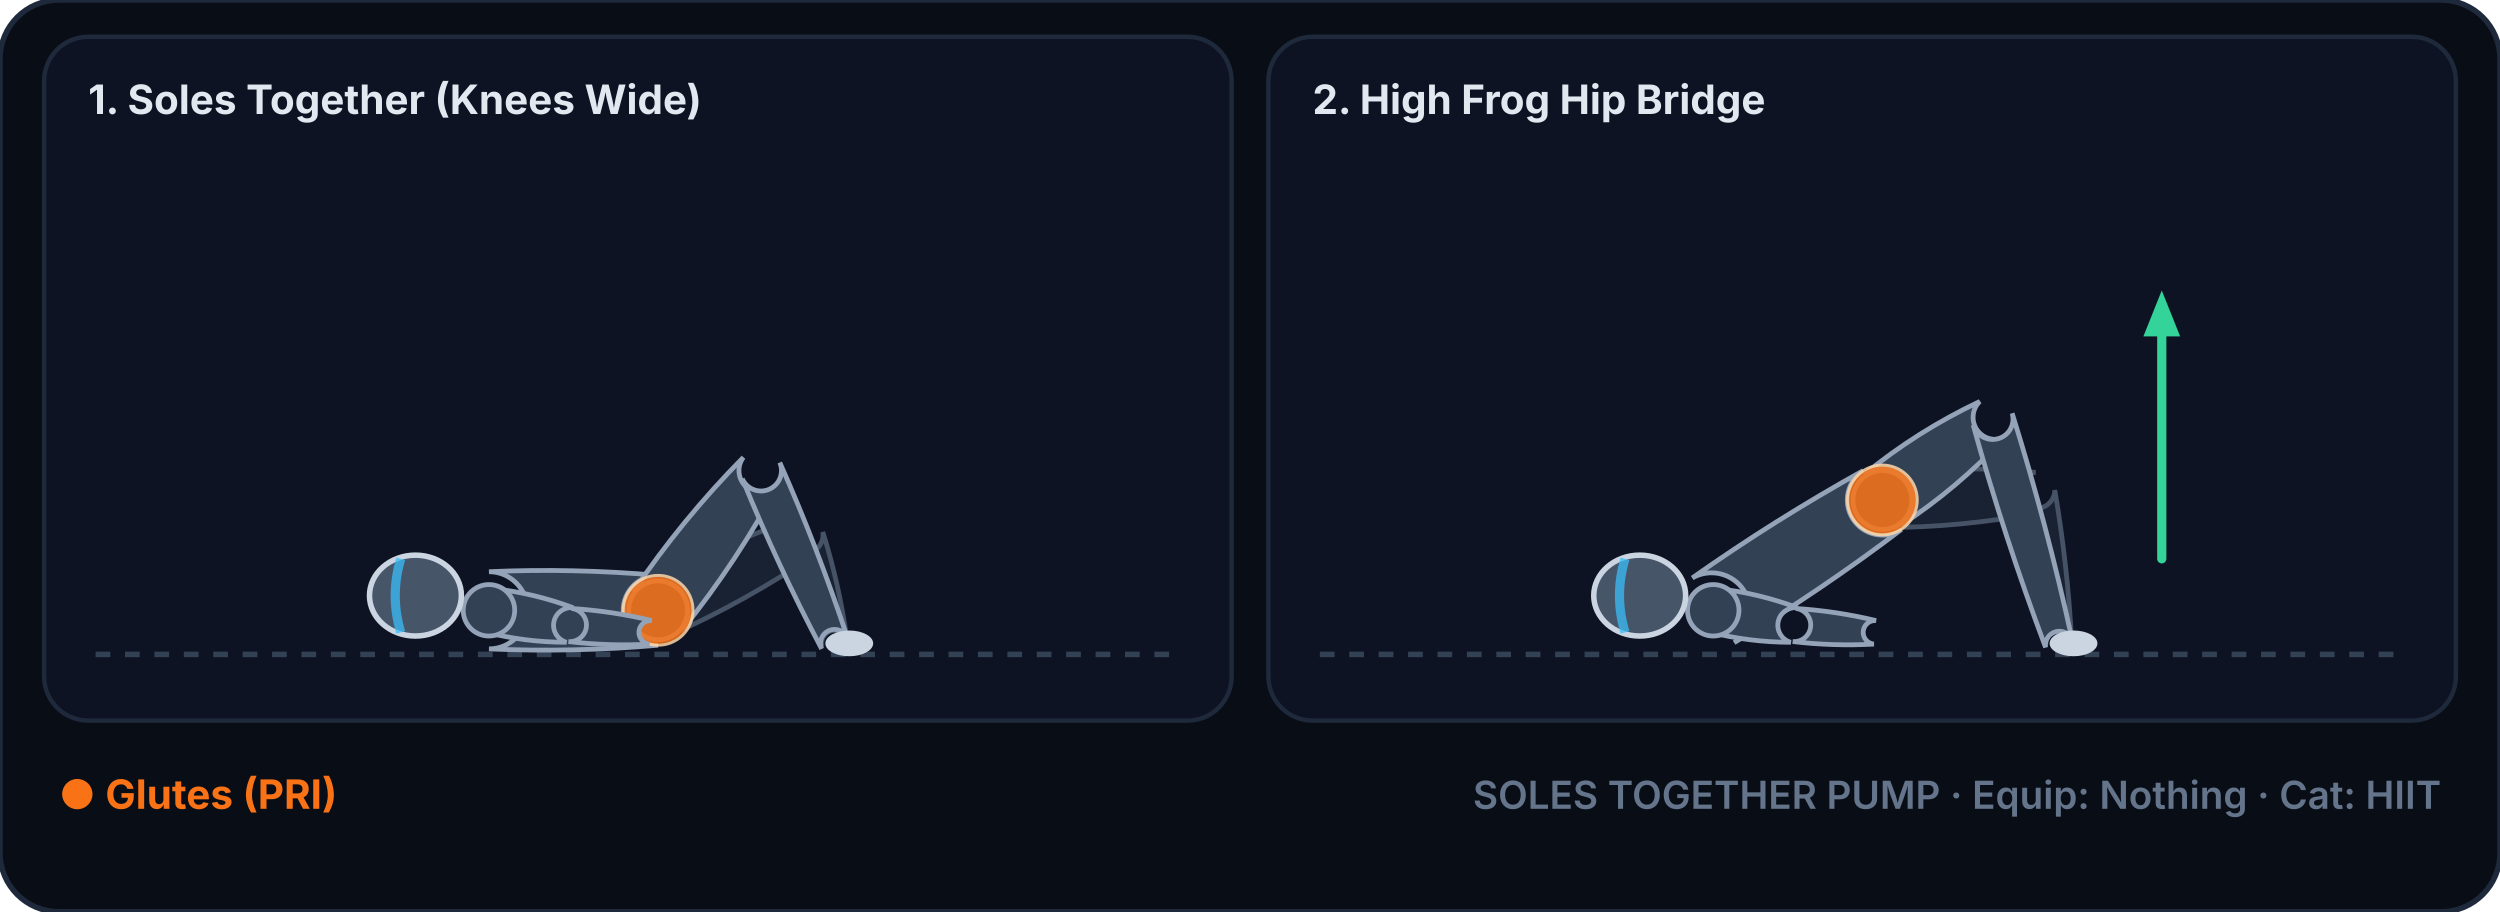
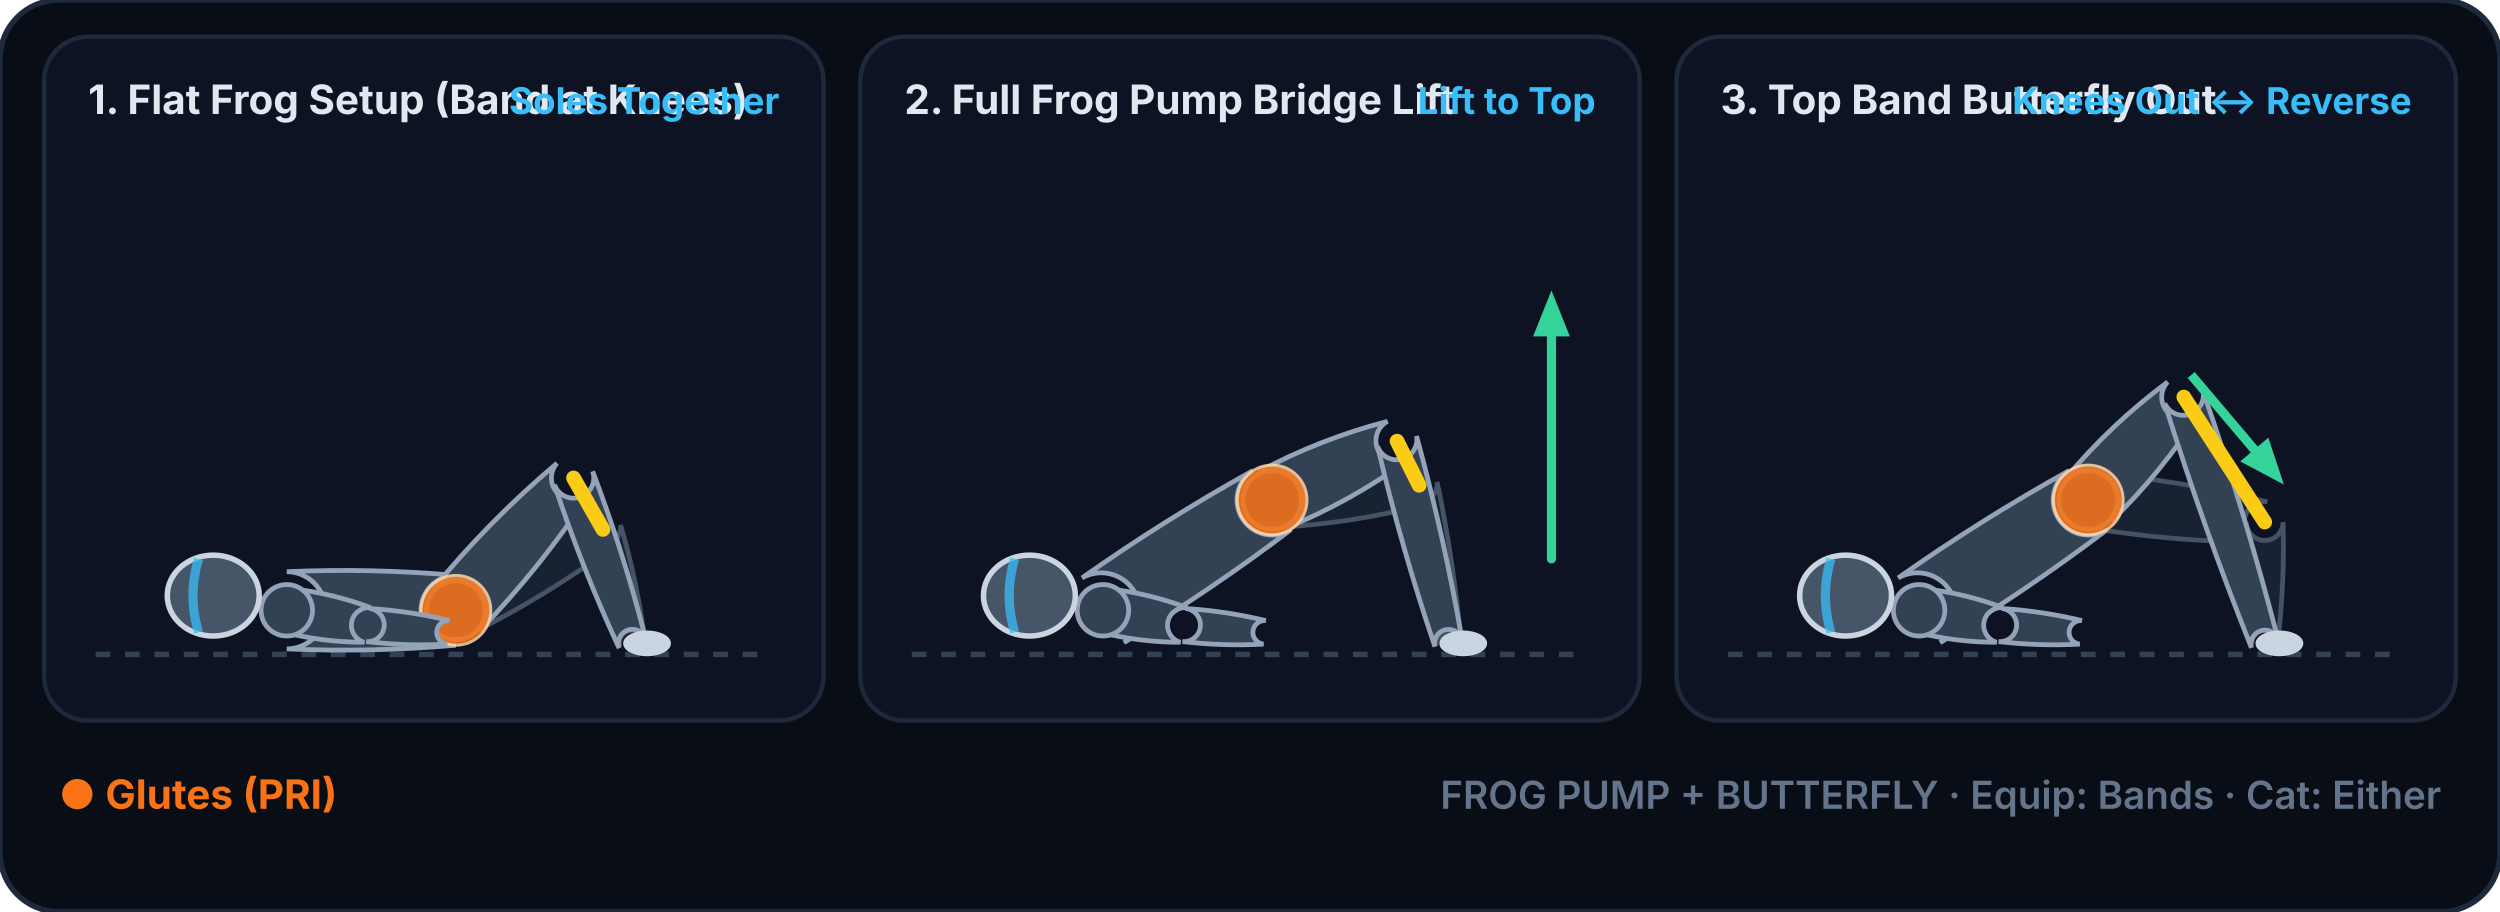
- <svg xmlns="http://www.w3.org/2000/svg" viewBox="0 0 680 248" width="680" height="248" role="img" aria-label="Frog Pumps multi-step exercise diagram">
+ <svg xmlns="http://www.w3.org/2000/svg" viewBox="0 0 680 248" width="680" height="248" role="img" aria-label="Frog Pump + Butterflys multi-step exercise diagram">
  <defs>
    <marker id="arrow" viewBox="0 0 10 10" refX="6" refY="5" markerWidth="5" markerHeight="5" orient="auto-start-reverse">
      <path d="M 0 1 L 10 5 L 0 9 z" fill="#34d399" />
    </marker>
  </defs>
  <rect width="680" height="248" rx="16" fill="#090d16" stroke="#1e293b" stroke-width="1.5" />
  <g transform="translate(12, 10)">
-     <rect width="323" height="186" rx="12" fill="#0d1322" stroke="#1e293b" stroke-width="1.2" />
-     <text x="12" y="21" fill="#e2e8f0" font-family="-apple-system, BlinkMacSystemFont, sans-serif" font-size="11" font-weight="700">1. Soles Together (Knees Wide)</text>
-     <line x1="14" y1="168" x2="309" y2="168" stroke="#334155" stroke-width="1.5" stroke-dasharray="4 4" />
-     <g transform="translate(59, 0)">
+     <rect width="212" height="186" rx="12" fill="#0d1322" stroke="#1e293b" stroke-width="1.2" />
+     <text x="12" y="21" fill="#e2e8f0" font-family="-apple-system, BlinkMacSystemFont, sans-serif" font-size="11" font-weight="700">1. Flat Frog Setup (Band at Knees)</text>
+     <text x="200" y="21" text-anchor="end" fill="#38bdf8" font-family="-apple-system, BlinkMacSystemFont, sans-serif" font-size="10" font-weight="700">Soles Together</text>
+     <line x1="14" y1="168" x2="198" y2="168" stroke="#334155" stroke-width="1.5" stroke-dasharray="4 4" />
+     <g transform="translate(4, 0)">
      <g opacity="0.65">
-         <path d="M 111.4 162.7 Q 131.8 153.6 150.5 140.9 A 5.5 5.5 0 0 1 145.5 131.1 Q 124.2 138.4 104.6 149.3 A 7.5 7.5 0 0 1 111.4 162.7 Z" fill="#1e293b" stroke="#64748b" stroke-width="1.3" />
-         <path d="M 143.2 137.3 Q 146.7 152.0 152.6 165.9 A 3.5 3.5 0 0 1 159.4 164.1 Q 157.3 149.0 152.8 134.7 A 5 5 0 0 1 143.2 137.3 Z" fill="#1e293b" stroke="#64748b" stroke-width="1.3" />
+         <path d="M 111.6 162.6 Q 132.1 152.4 150.7 138.8 A 5.5 5.5 0 0 1 145.3 129.2 Q 123.9 137.6 104.4 149.4 A 7.5 7.5 0 0 1 111.6 162.6 Z" fill="#1e293b" stroke="#64748b" stroke-width="1.3" />
+         <path d="M 143.2 135.2 Q 146.7 150.9 152.6 165.9 A 3.5 3.5 0 0 1 159.4 164.1 Q 157.3 148.1 152.8 132.8 A 5 5 0 0 1 143.2 135.2 Z" fill="#1e293b" stroke="#64748b" stroke-width="1.3" />
      </g>
      <path d="M 108.0 146.5 Q 85.0 144.5 62.0 145.5 A 10.5 10.5 0 0 1 62.0 166.5 Q 85.0 167.5 108.0 165.5 A 9.5 9.5 0 0 1 108.0 146.5 Z" fill="#334155" stroke="#94a3b8" stroke-width="1.3" />
-       <path d="M 114.8 161.0 Q 129.6 142.6 140.8 121.6 A 6 6 0 0 1 131.2 114.4 Q 114.4 131.4 101.2 151.0 A 8.5 8.5 0 0 1 114.8 161.0 Z" fill="#334155" stroke="#94a3b8" stroke-width="1.3" />
+       <path d="M 114.4 161.6 Q 131.1 144.3 144.5 124.0 A 6 6 0 0 1 135.5 116.0 Q 116.9 131.7 101.6 150.4 A 8.5 8.5 0 0 1 114.4 161.6 Z" fill="#334155" stroke="#94a3b8" stroke-width="1.3" />
      <circle cx="108.0" cy="156.0" r="8" fill="#334155" stroke="#94a3b8" stroke-width="1.3" />
      <circle cx="108.0" cy="156.0" r="9.5" fill="#f97316" opacity="0.85" stroke="#fed7aa" stroke-width="0.8" />
-       <path d="M 130.9 120.2 Q 140.5 143.8 152.5 166.5 A 3.8 3.8 0 0 1 159.5 163.5 Q 151.5 139.2 141.1 115.8 A 5.5 5.5 0 0 1 130.9 120.2 Z" fill="#334155" stroke="#94a3b8" stroke-width="1.3" />
+       <path d="M 134.8 121.8 Q 142.3 144.5 152.4 166.3 A 3.8 3.8 0 0 1 159.6 163.7 Q 153.7 140.5 145.2 118.2 A 5.5 5.5 0 0 1 134.8 121.8 Z" fill="#334155" stroke="#94a3b8" stroke-width="1.3" />
      <ellipse cx="160.0" cy="165.0" rx="6.5" ry="3.5" fill="#cbd5e1" />
      <path d="M 60.9 161.9 Q 71.8 164.7 83.1 164.7 A 4.8 4.8 0 0 1 84.9 155.3 Q 74.2 151.3 63.1 150.1 A 6 6 0 0 1 60.9 161.9 Z" fill="#334155" stroke="#94a3b8" stroke-width="1.3" />
      <path d="M 83.6 164.5 Q 94.6 165.8 105.7 165.2 A 3.2 3.2 0 0 1 106.3 158.8 Q 95.4 156.2 84.4 155.5 A 4.5 4.5 0 0 1 83.6 164.5 Z" fill="#334155" stroke="#94a3b8" stroke-width="1.3" />
      <circle cx="62.0" cy="156.0" r="7" fill="#334155" stroke="#94a3b8" stroke-width="1.3" />
      <g transform="translate(42.0, 152.0) rotate(-90)">
        <ellipse cx="0" cy="0" rx="11" ry="12.5" fill="#475569" stroke="#cbd5e1" stroke-width="1.5" />
        <path d="M -10 -4 Q 0 -7 10 -4" stroke="#38bdf8" stroke-width="2.5" fill="none" opacity="0.75" />
      </g>
+       <line x1="140" y1="120" x2="148" y2="134" stroke="#facc15" stroke-width="4" stroke-linecap="round" />
    </g>
  </g>
-   <g transform="translate(345, 10)">
-     <rect width="323" height="186" rx="12" fill="#0d1322" stroke="#1e293b" stroke-width="1.2" />
-     <text x="12" y="21" fill="#e2e8f0" font-family="-apple-system, BlinkMacSystemFont, sans-serif" font-size="11" font-weight="700">2. High Frog Hip Bridge</text>
-     <line x1="14" y1="168" x2="309" y2="168" stroke="#334155" stroke-width="1.5" stroke-dasharray="4 4" />
-     <g transform="translate(59, 0)">
+   <g transform="translate(234, 10)">
+     <rect width="212" height="186" rx="12" fill="#0d1322" stroke="#1e293b" stroke-width="1.2" />
+     <text x="12" y="21" fill="#e2e8f0" font-family="-apple-system, BlinkMacSystemFont, sans-serif" font-size="11" font-weight="700">2. Full Frog Pump Bridge Lift</text>
+     <text x="200" y="21" text-anchor="end" fill="#38bdf8" font-family="-apple-system, BlinkMacSystemFont, sans-serif" font-size="10" font-weight="700">Lift to Top</text>
+     <line x1="14" y1="168" x2="198" y2="168" stroke="#334155" stroke-width="1.5" stroke-dasharray="4 4" />
+     <g transform="translate(4, 0)">
      <g opacity="0.65">
-         <path d="M 108.4 133.5 Q 129.4 133.5 150.3 129.5 A 5.5 5.5 0 0 1 149.7 118.5 Q 128.6 116.5 107.6 118.5 A 7.5 7.5 0 0 1 108.4 133.5 Z" fill="#1e293b" stroke="#64748b" stroke-width="1.3" />
-         <path d="M 145.1 124.7 Q 147.6 145.3 152.5 165.5 A 3.5 3.5 0 0 1 159.5 164.5 Q 158.4 143.7 154.9 123.3 A 5 5 0 0 1 145.1 124.7 Z" fill="#1e293b" stroke="#64748b" stroke-width="1.3" />
+         <path d="M 108.7 133.5 Q 128.8 132.5 148.5 127.5 A 5.5 5.5 0 0 1 147.5 116.5 Q 127.2 115.5 107.3 118.5 A 7.5 7.5 0 0 1 108.7 133.5 Z" fill="#1e293b" stroke="#64748b" stroke-width="1.3" />
+         <path d="M 143.1 122.9 Q 146.6 144.5 152.6 165.6 A 3.5 3.5 0 0 1 159.4 164.4 Q 157.4 142.5 152.9 121.1 A 5 5 0 0 1 143.1 122.9 Z" fill="#1e293b" stroke="#64748b" stroke-width="1.3" />
      </g>
      <path d="M 102.8 118.0 Q 78.7 131.4 56.3 147.2 A 10.5 10.5 0 0 1 67.7 164.8 Q 91.3 150.6 113.2 134.0 A 9.5 9.5 0 0 1 102.8 118.0 Z" fill="#334155" stroke="#94a3b8" stroke-width="1.3" />
-       <path d="M 113.0 132.9 Q 128.6 122.7 141.5 108.8 A 6 6 0 0 1 134.5 99.2 Q 117.4 107.3 103.0 119.1 A 8.5 8.5 0 0 1 113.0 132.9 Z" fill="#334155" stroke="#94a3b8" stroke-width="1.3" />
+       <path d="M 111.6 133.7 Q 129.0 126.6 144.6 115.4 A 6 6 0 0 1 139.4 104.6 Q 121.0 109.4 104.4 118.3 A 8.5 8.5 0 0 1 111.6 133.7 Z" fill="#334155" stroke="#94a3b8" stroke-width="1.3" />
      <circle cx="108.0" cy="126.0" r="8" fill="#334155" stroke="#94a3b8" stroke-width="1.3" />
      <circle cx="108.0" cy="126.0" r="9.5" fill="#f97316" opacity="0.85" stroke="#fed7aa" stroke-width="0.8" />
-       <path d="M 132.7 105.6 Q 141.2 136.2 152.4 166.1 A 3.8 3.8 0 0 1 159.6 163.9 Q 152.8 132.8 143.3 102.4 A 5.5 5.5 0 0 1 132.7 105.6 Z" fill="#334155" stroke="#94a3b8" stroke-width="1.3" />
+       <path d="M 136.7 111.4 Q 143.2 139.0 152.3 165.9 A 3.8 3.8 0 0 1 159.7 164.1 Q 154.8 136.0 147.3 108.6 A 5.5 5.5 0 0 1 136.7 111.4 Z" fill="#334155" stroke="#94a3b8" stroke-width="1.3" />
      <ellipse cx="160.0" cy="165.0" rx="6.5" ry="3.5" fill="#cbd5e1" />
      <path d="M 60.9 161.9 Q 71.8 164.7 83.1 164.7 A 4.8 4.8 0 0 1 84.9 155.3 Q 74.2 151.3 63.1 150.1 A 6 6 0 0 1 60.9 161.9 Z" fill="#334155" stroke="#94a3b8" stroke-width="1.3" />
      <path d="M 83.6 164.5 Q 94.6 165.8 105.7 165.2 A 3.2 3.2 0 0 1 106.3 158.8 Q 95.4 156.2 84.4 155.5 A 4.5 4.5 0 0 1 83.6 164.5 Z" fill="#334155" stroke="#94a3b8" stroke-width="1.3" />
      <circle cx="62.0" cy="156.0" r="7" fill="#334155" stroke="#94a3b8" stroke-width="1.3" />
      <g transform="translate(42.0, 152.0) rotate(-90)">
        <ellipse cx="0" cy="0" rx="11" ry="12.5" fill="#475569" stroke="#cbd5e1" stroke-width="1.5" />
        <path d="M -10 -4 Q 0 -7 10 -4" stroke="#38bdf8" stroke-width="2.5" fill="none" opacity="0.75" />
      </g>
+       <line x1="142" y1="110" x2="148" y2="122" stroke="#facc15" stroke-width="4" stroke-linecap="round" />
      <path d="M 184 142 L 184 74" stroke="#34d399" stroke-width="2.5" stroke-linecap="round" marker-end="url(#arrow)" />
+     </g>
+   </g>
+   <g transform="translate(456, 10)">
+     <rect width="212" height="186" rx="12" fill="#0d1322" stroke="#1e293b" stroke-width="1.2" />
+     <text x="12" y="21" fill="#e2e8f0" font-family="-apple-system, BlinkMacSystemFont, sans-serif" font-size="11" font-weight="700">3. Top Band Butterfly Out</text>
+     <text x="200" y="21" text-anchor="end" fill="#38bdf8" font-family="-apple-system, BlinkMacSystemFont, sans-serif" font-size="10" font-weight="700">Knees Out ↔ Reverse</text>
+     <line x1="14" y1="168" x2="198" y2="168" stroke="#334155" stroke-width="1.5" stroke-dasharray="4 4" />
+     <g transform="translate(4, 0)">
+       <g opacity="0.65">
+         <path d="M 107.1 133.4 Q 130.9 137.4 155.3 137.5 A 5.5 5.5 0 0 1 156.7 126.5 Q 133.1 120.6 108.9 118.6 A 7.5 7.5 0 0 1 107.1 133.4 Z" fill="#1e293b" stroke="#64748b" stroke-width="1.3" />
+         <path d="M 151.0 132.0 Q 150.5 148.5 152.5 165.0 A 3.5 3.5 0 0 1 159.5 165.0 Q 161.5 148.5 161.0 132.0 A 5 5 0 0 1 151.0 132.0 Z" fill="#1e293b" stroke="#64748b" stroke-width="1.3" />
+       </g>
+       <path d="M 102.8 118.0 Q 78.7 131.4 56.3 147.2 A 10.5 10.5 0 0 1 67.7 164.8 Q 91.3 150.6 113.2 134.0 A 9.5 9.5 0 0 1 102.8 118.0 Z" fill="#334155" stroke="#94a3b8" stroke-width="1.3" />
+       <path d="M 114.2 131.8 Q 128.0 118.5 138.4 102.1 A 6 6 0 0 1 129.6 93.9 Q 114.0 105.5 101.8 120.2 A 8.5 8.5 0 0 1 114.2 131.8 Z" fill="#334155" stroke="#94a3b8" stroke-width="1.3" />
+       <circle cx="108.0" cy="126.0" r="8" fill="#334155" stroke="#94a3b8" stroke-width="1.3" />
+       <circle cx="108.0" cy="126.0" r="9.5" fill="#f97316" opacity="0.85" stroke="#fed7aa" stroke-width="0.8" />
+       <path d="M 128.8 99.7 Q 139.3 133.4 152.4 166.2 A 3.8 3.8 0 0 1 159.6 163.8 Q 150.7 129.6 139.2 96.3 A 5.5 5.5 0 0 1 128.8 99.7 Z" fill="#334155" stroke="#94a3b8" stroke-width="1.3" />
+       <ellipse cx="160.0" cy="165.0" rx="6.5" ry="3.5" fill="#cbd5e1" />
+       <path d="M 60.9 161.9 Q 71.8 164.7 83.1 164.7 A 4.8 4.8 0 0 1 84.9 155.3 Q 74.2 151.3 63.1 150.1 A 6 6 0 0 1 60.9 161.9 Z" fill="#334155" stroke="#94a3b8" stroke-width="1.3" />
+       <path d="M 83.6 164.5 Q 94.6 165.8 105.7 165.2 A 3.2 3.2 0 0 1 106.3 158.8 Q 95.4 156.2 84.4 155.5 A 4.5 4.5 0 0 1 83.6 164.5 Z" fill="#334155" stroke="#94a3b8" stroke-width="1.3" />
+       <circle cx="62.0" cy="156.0" r="7" fill="#334155" stroke="#94a3b8" stroke-width="1.3" />
+       <g transform="translate(42.0, 152.0) rotate(-90)">
+         <ellipse cx="0" cy="0" rx="11" ry="12.5" fill="#475569" stroke="#cbd5e1" stroke-width="1.5" />
+         <path d="M -10 -4 Q 0 -7 10 -4" stroke="#38bdf8" stroke-width="2.5" fill="none" opacity="0.75" />
+       </g>
+       <line x1="134" y1="98" x2="156" y2="132" stroke="#facc15" stroke-width="4" stroke-linecap="round" />
+       <path d="M 136 92 L 158 118" stroke="#34d399" stroke-width="2.5" fill="none" marker-end="url(#arrow)" />
    </g>
  </g>
  <text x="16" y="220" fill="#cbd5e1" font-family="-apple-system, BlinkMacSystemFont, sans-serif" font-size="11">
    <tspan fill="#f97316" font-weight="700">● Glutes (PRI)</tspan>
  </text>
  <text x="664" y="220" text-anchor="end" fill="#64748b" font-family="-apple-system, BlinkMacSystemFont, sans-serif" font-size="10.5" font-weight="600">
-     SOLES TOGETHER PUMP · Equip: Nothing · Cat: HIIT
+     FROG PUMP + BUTTERFLY · Equip: Bands · Cat: Either
  </text>
</svg>
